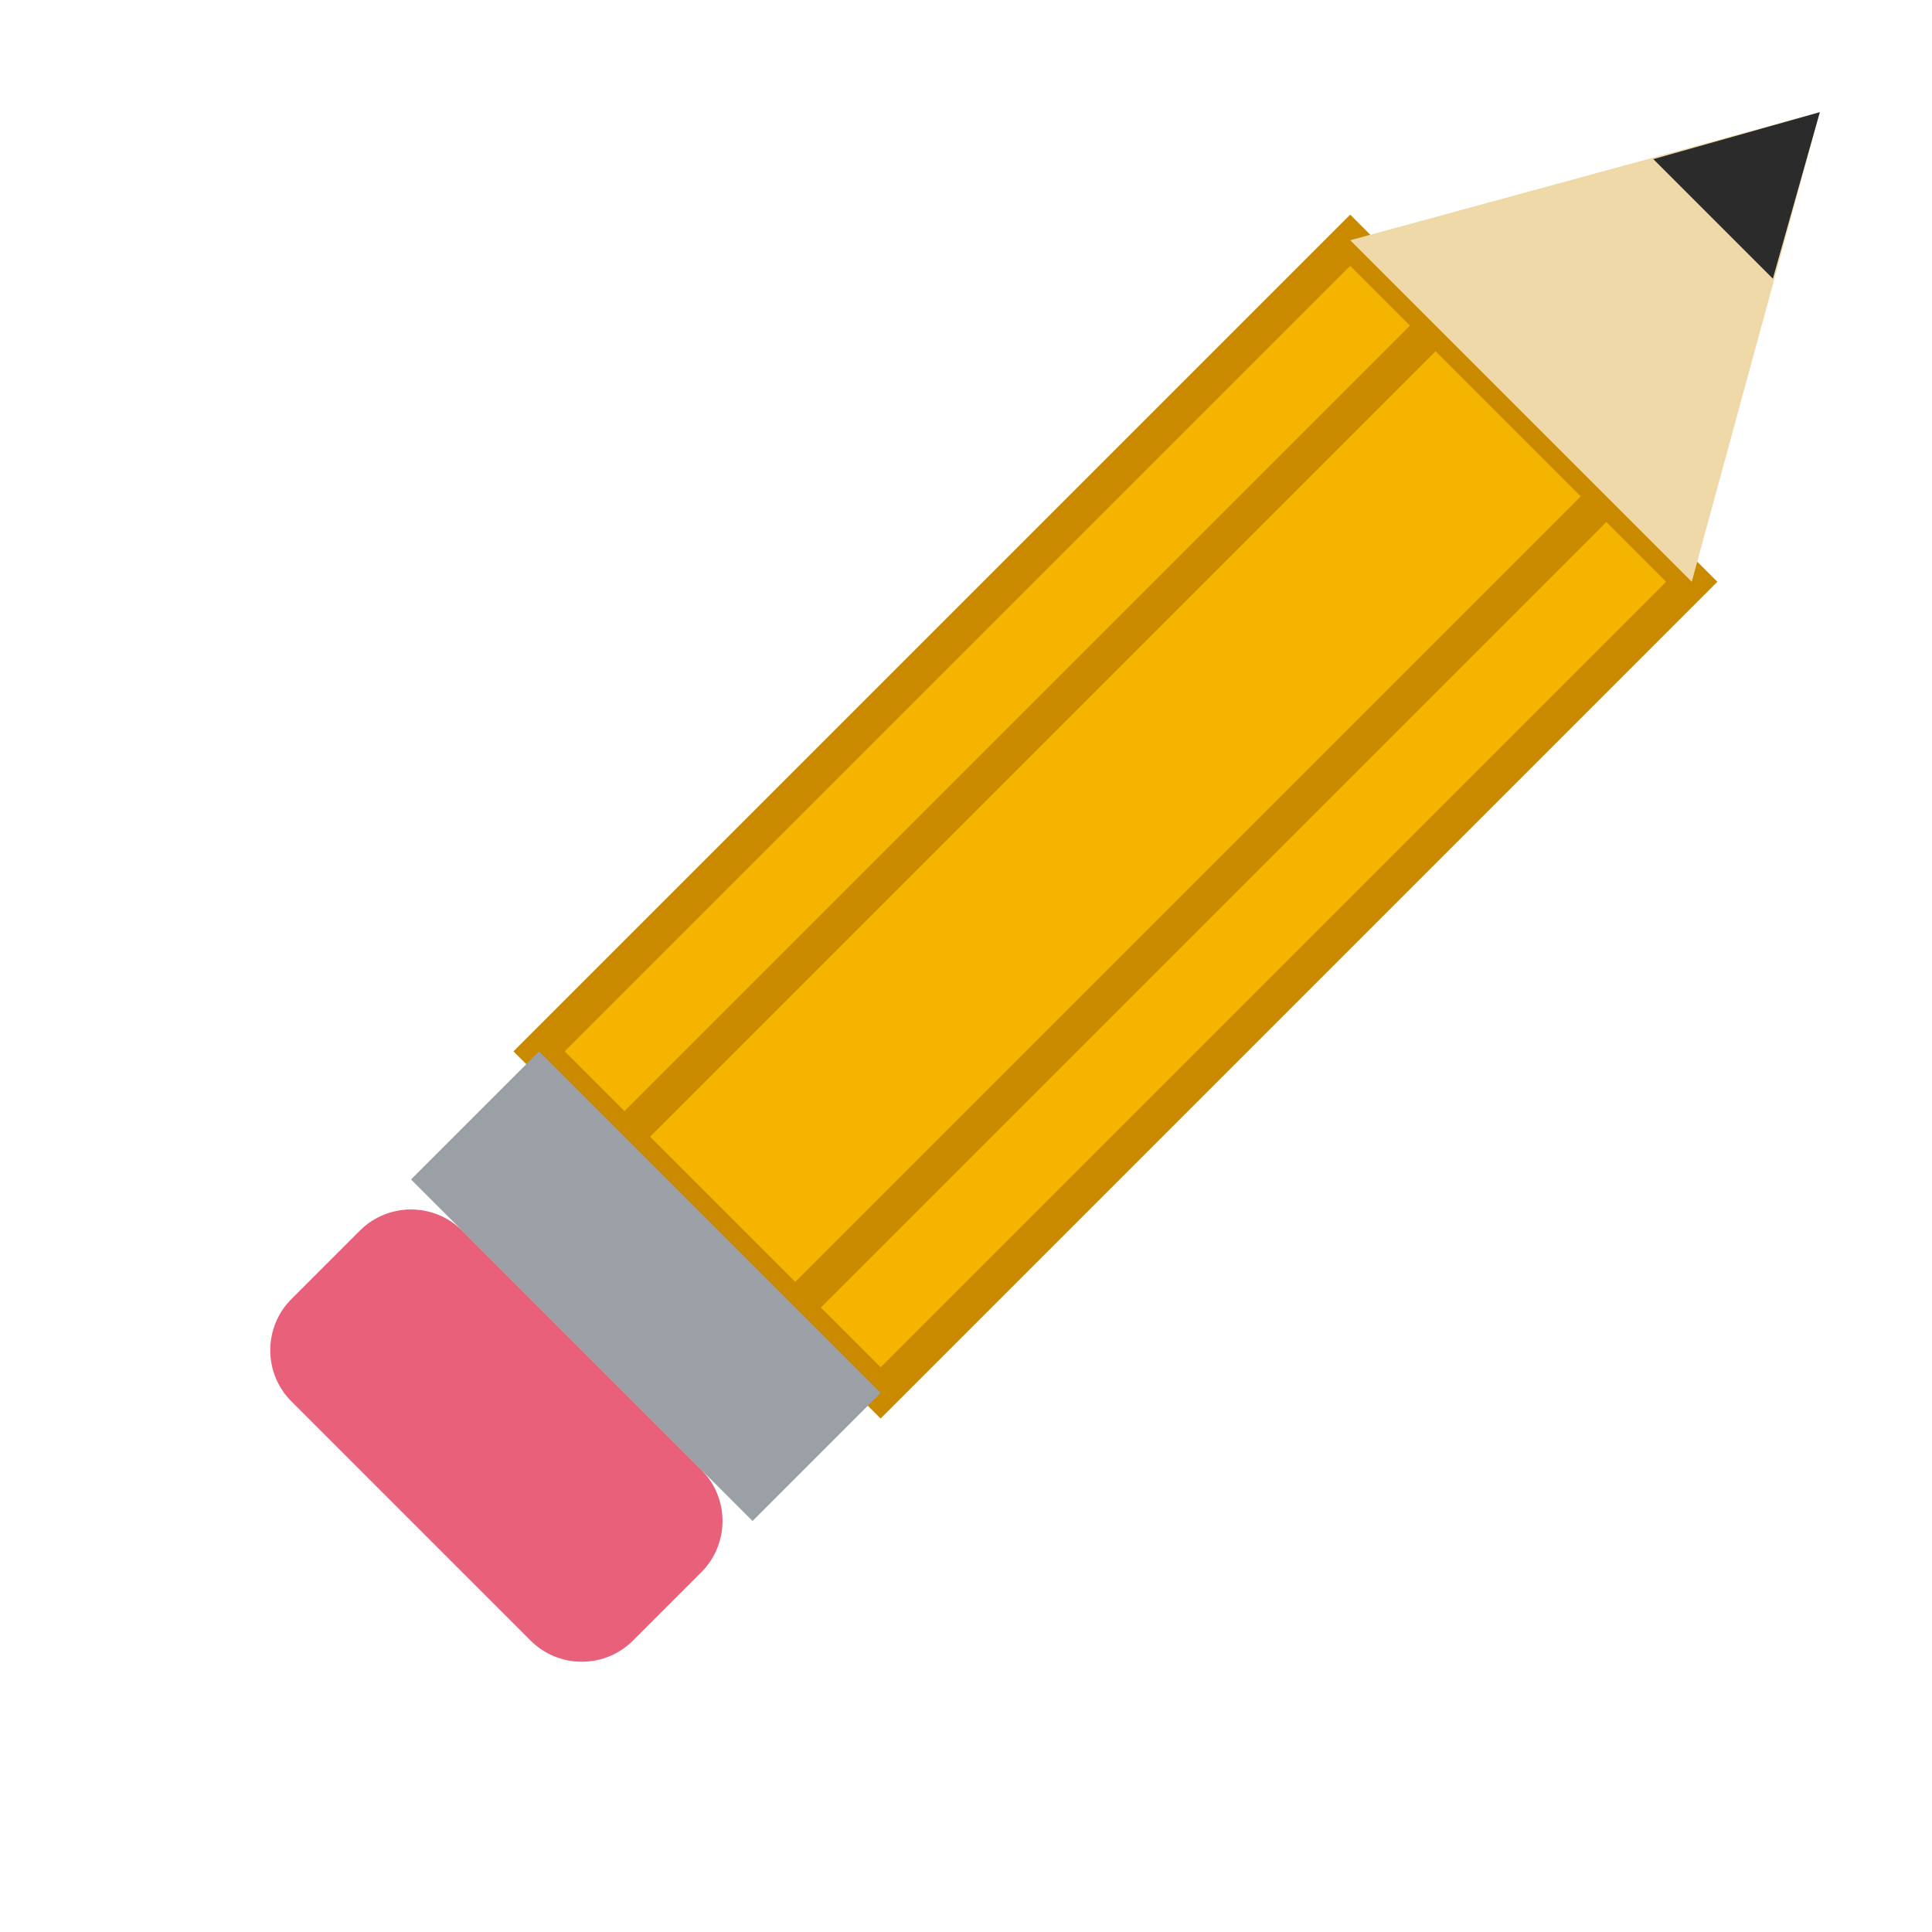
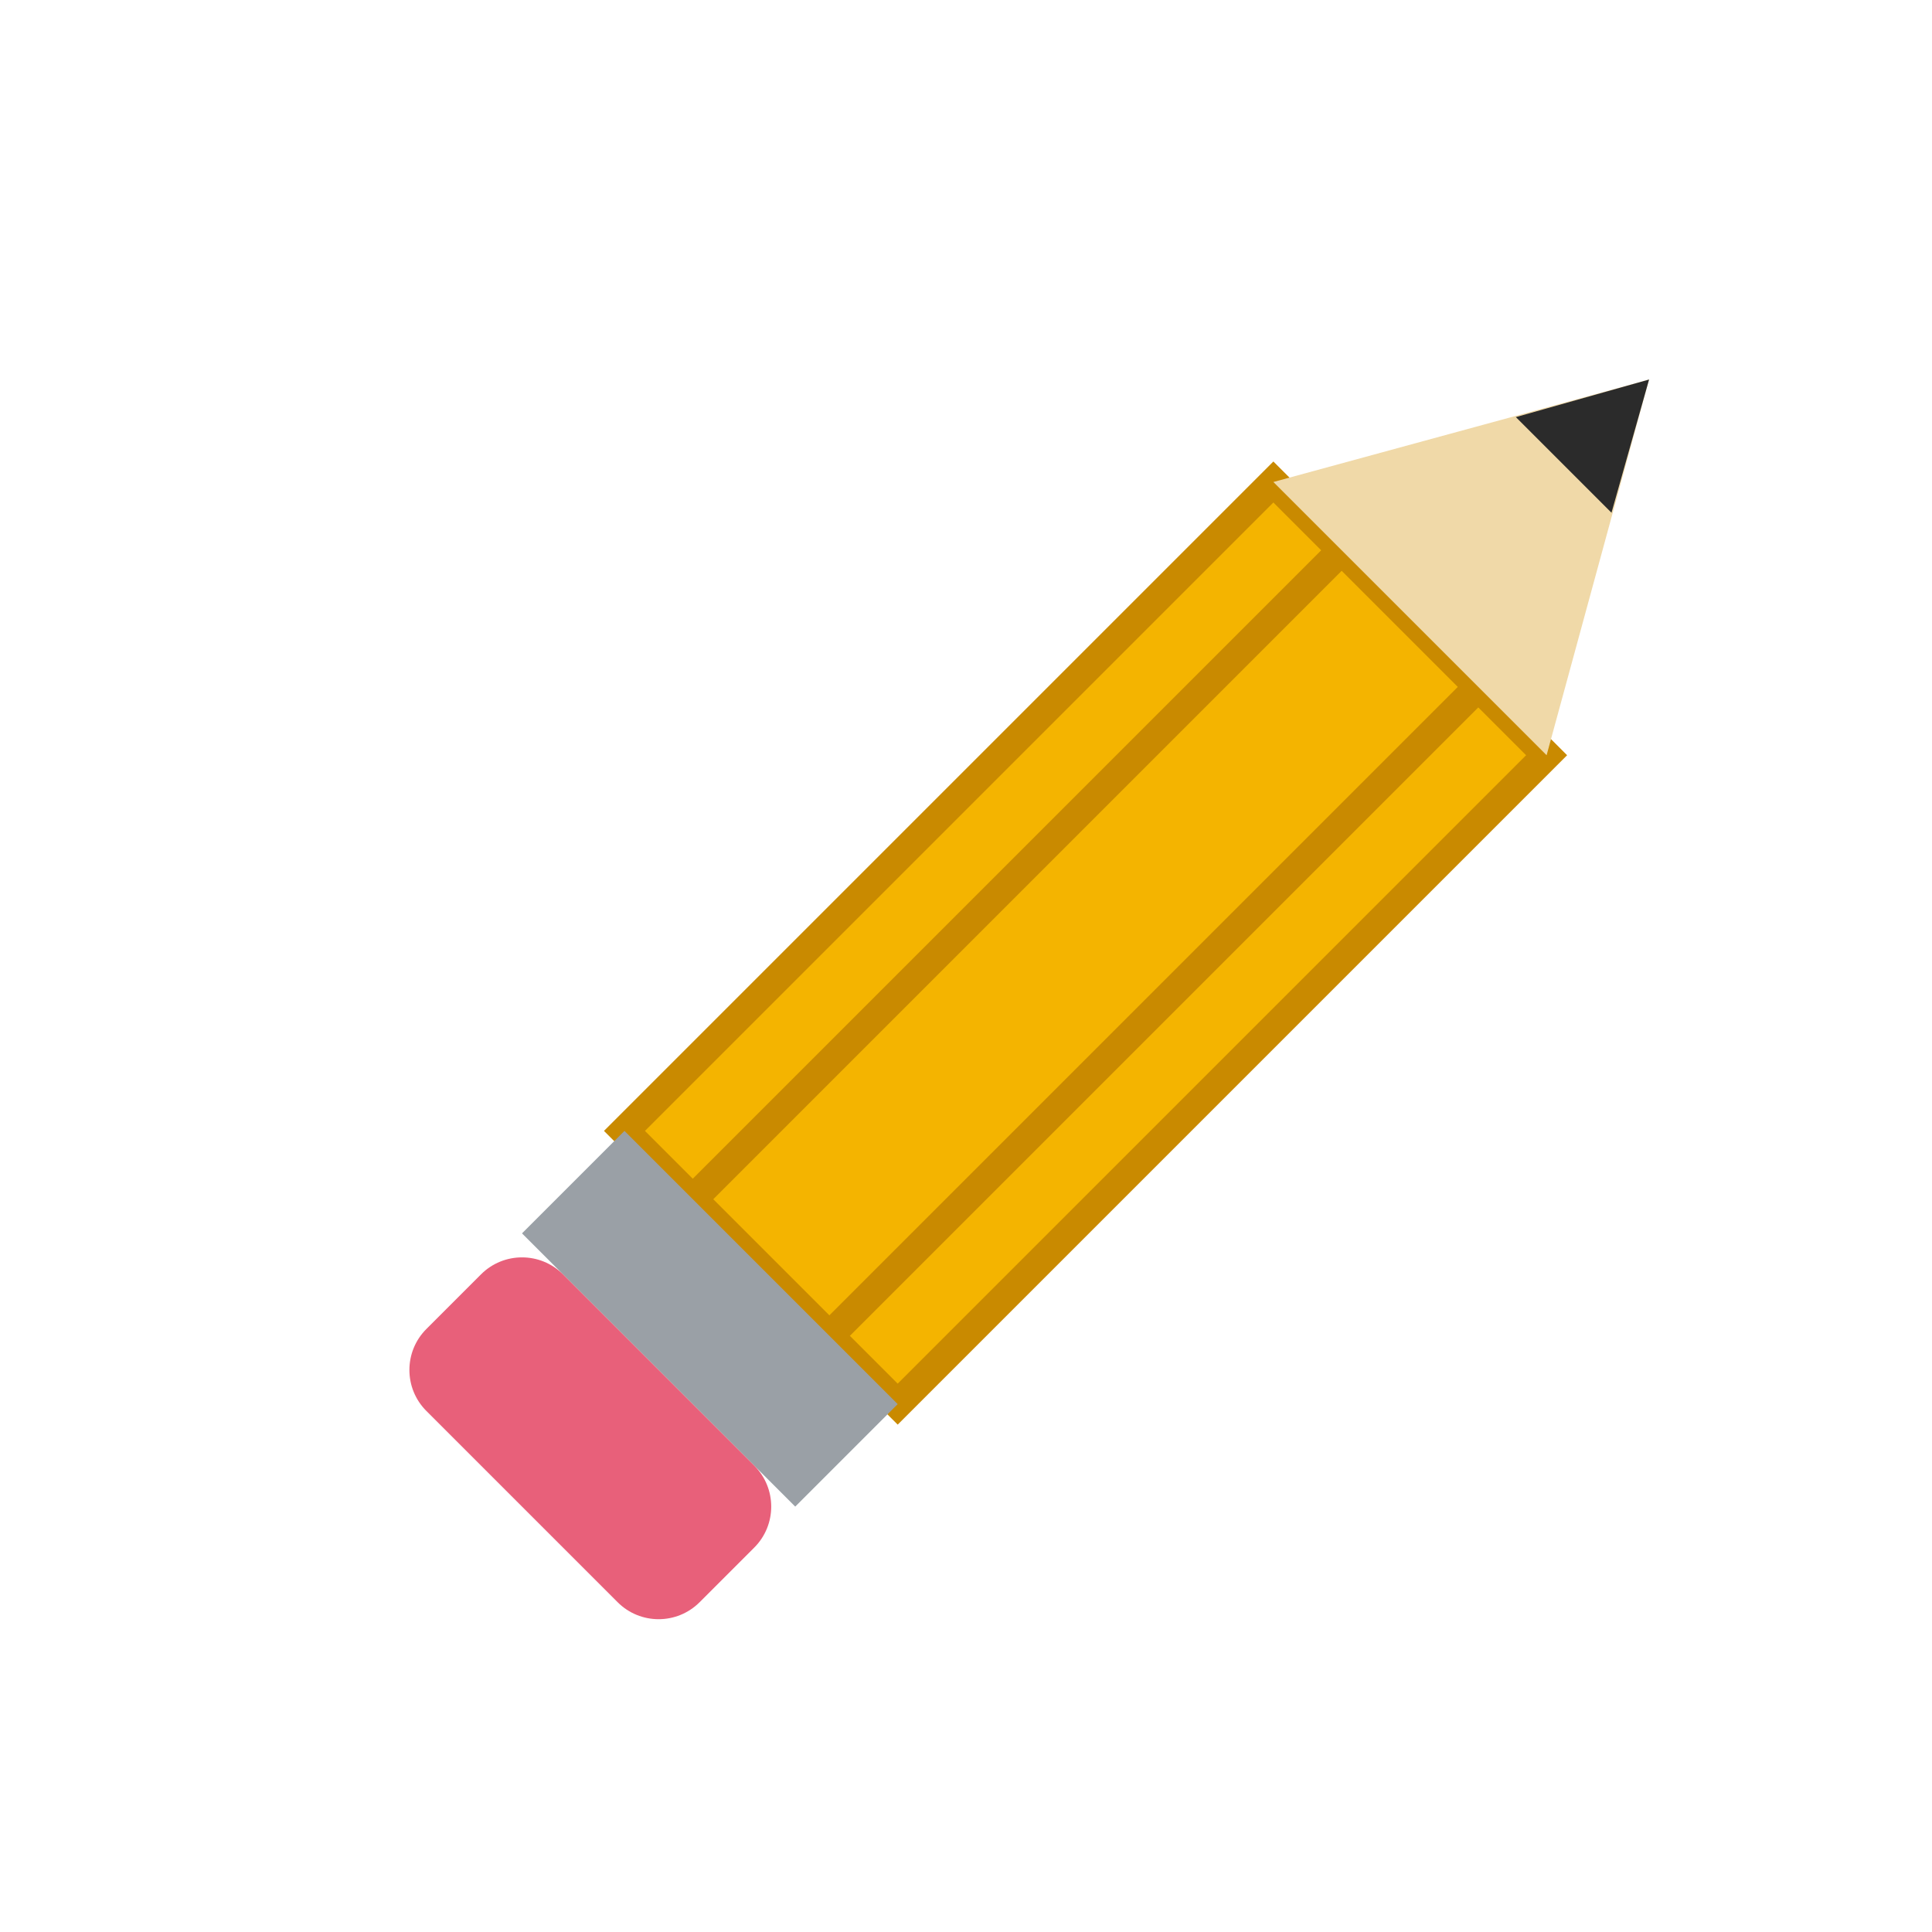
- <svg xmlns="http://www.w3.org/2000/svg" viewBox="0 0 32 32">
+ <svg xmlns="http://www.w3.org/2000/svg" viewBox="-4 -6 40 40">
  <g transform="rotate(45 16 16)">
    <rect x="12" y="3" width="8" height="19" fill="#f4b400" />
    <rect x="12" y="3" width="8" height="19" fill="none" stroke="#c98a00" stroke-width="0.6" />
    <line x1="14" y1="3" x2="14" y2="22" stroke="#c98a00" stroke-width="0.6" />
    <line x1="18" y1="3" x2="18" y2="22" stroke="#c98a00" stroke-width="0.6" />
    <rect x="12" y="22" width="8" height="3" fill="#9aa0a6" />
    <rect x="12" y="25" width="8" height="4" rx="1.2" fill="#e8607a" />
    <polygon points="12,3 20,3 16,-4" fill="#f0d9a8" />
    <polygon points="14.6,-1.5 17.4,-1.5 16,-4" fill="#2b2b2b" />
  </g>
</svg>
